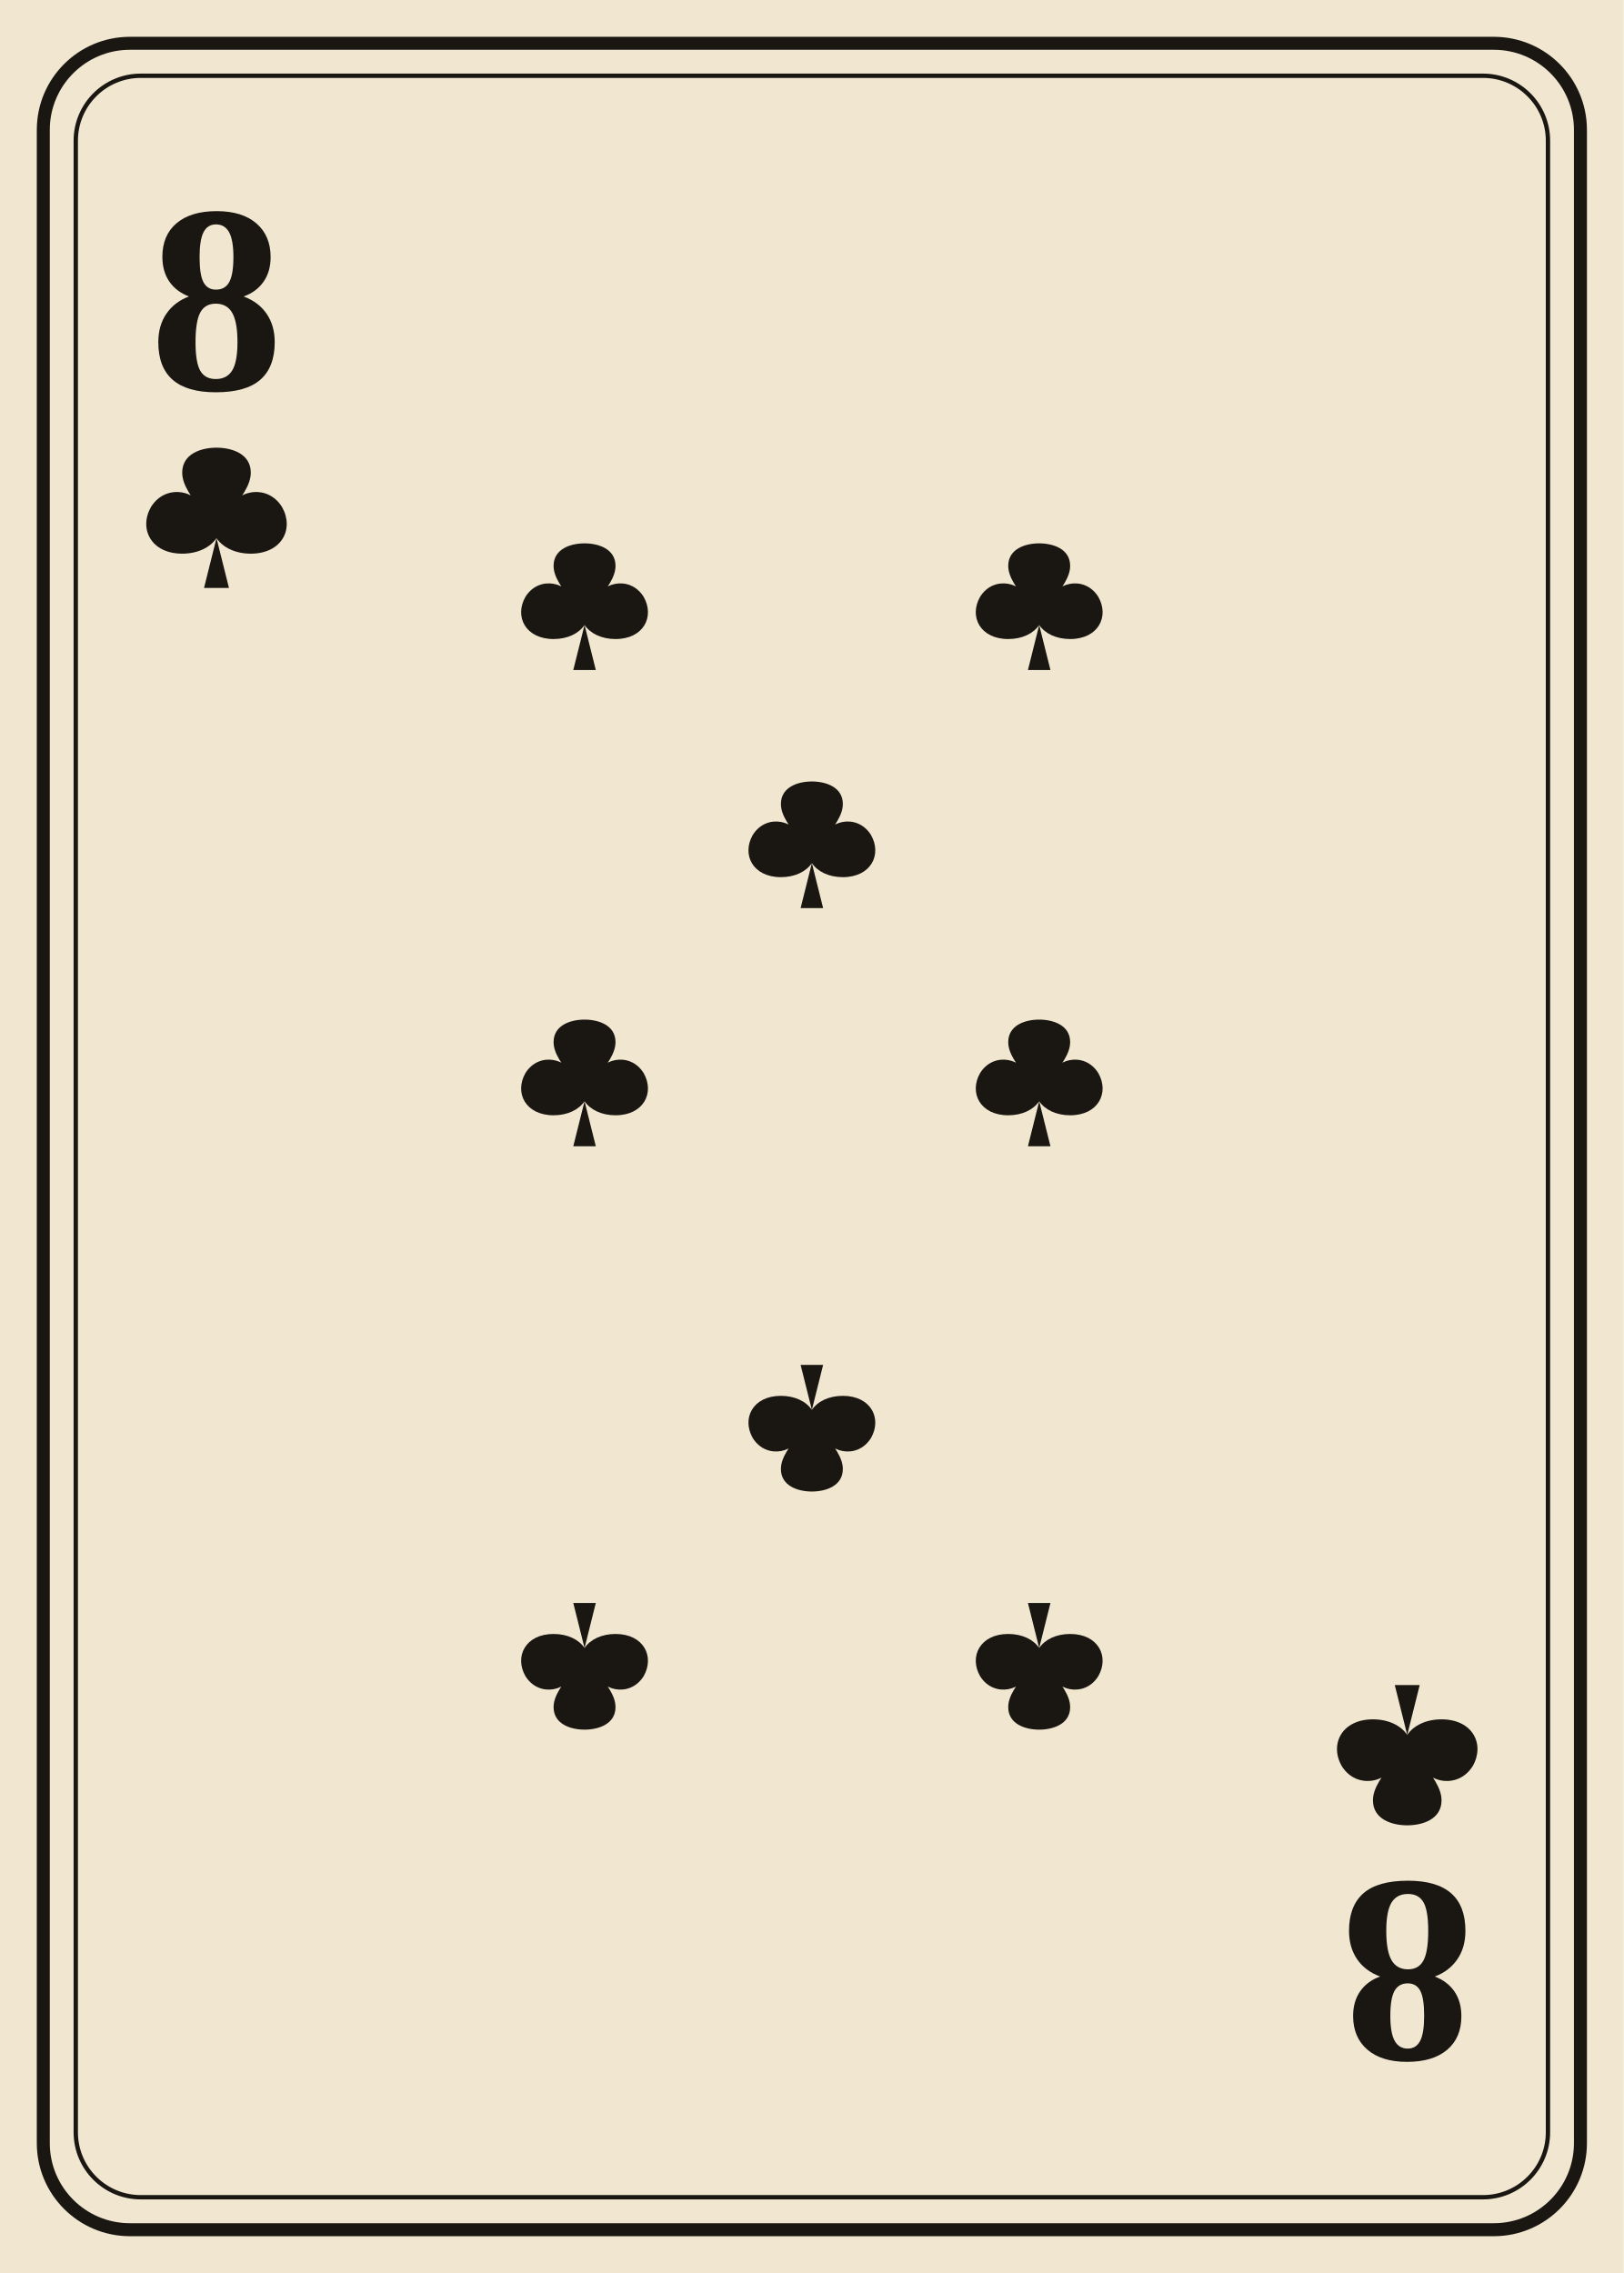
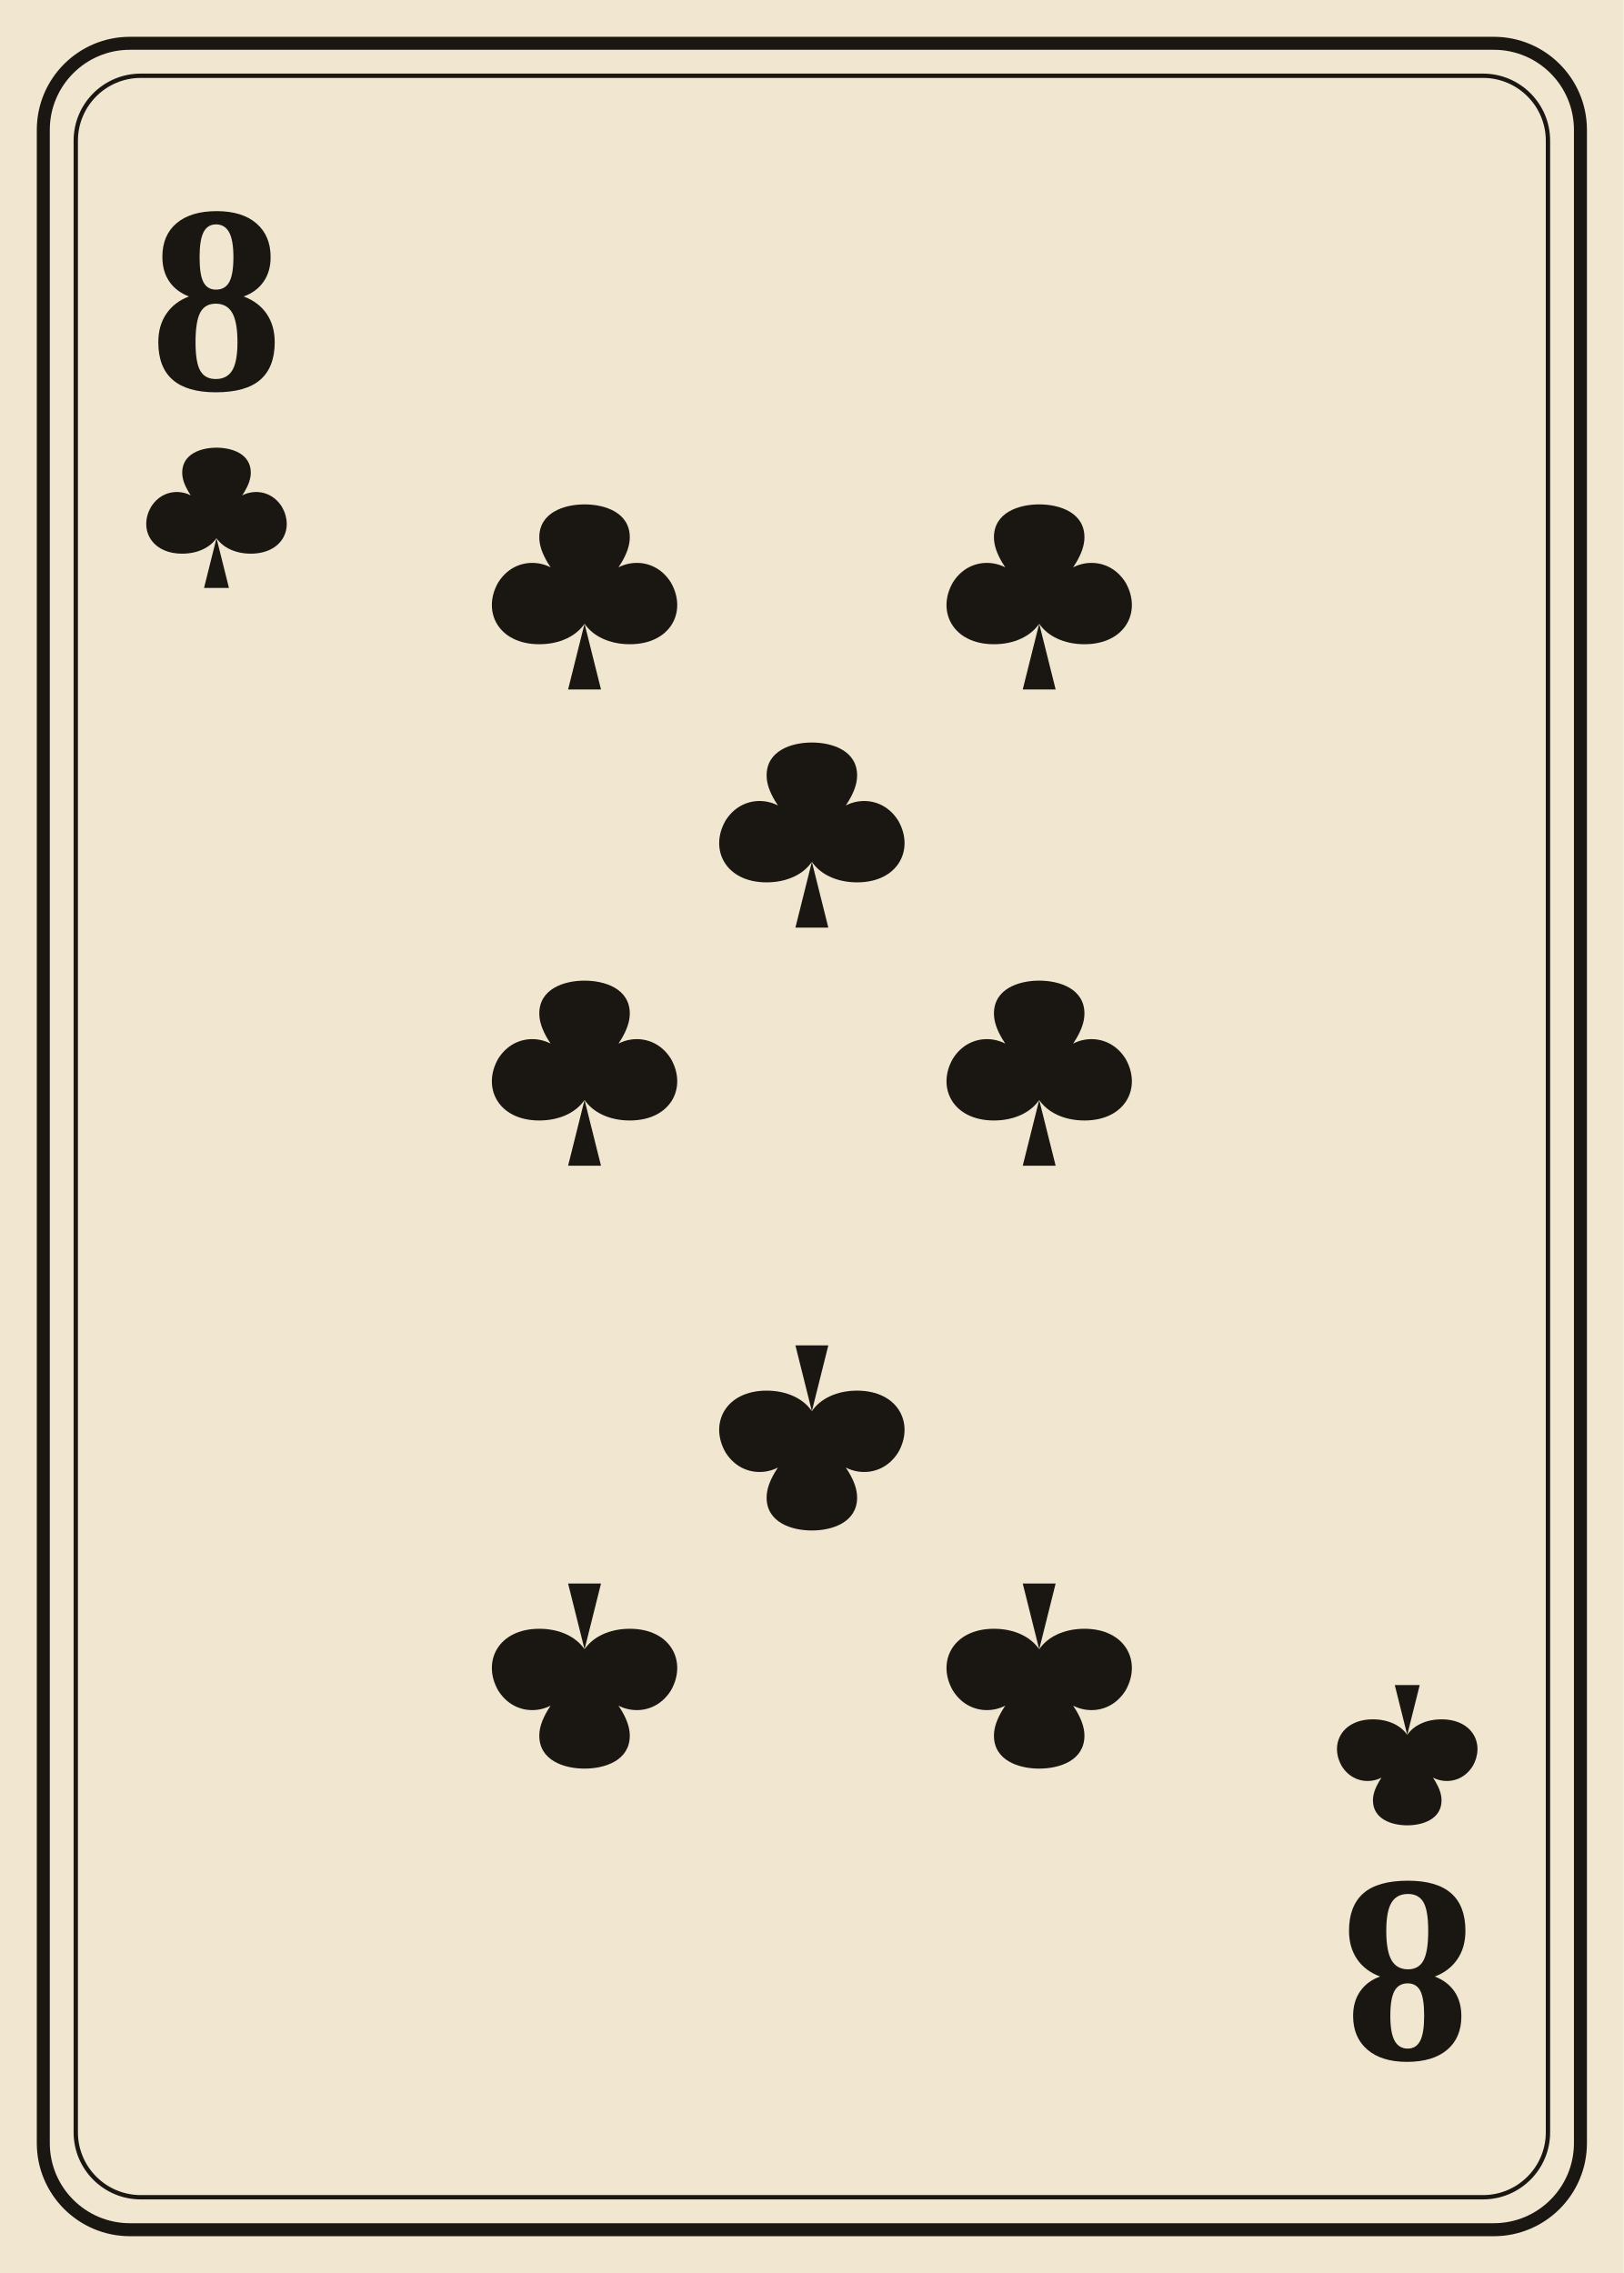
<svg xmlns="http://www.w3.org/2000/svg" viewBox="0 0 750 1050" width="750" height="1050">
  <rect width="750" height="1050" fill="#f1e7d0" />
  <rect x="20" y="20" width="710" height="1010" rx="40" ry="40" fill="none" stroke="#1a1612" stroke-width="6" />
  <rect x="35" y="35" width="680" height="980" rx="30" ry="30" fill="none" stroke="#1a1612" stroke-width="2" />
  <g font-family="Georgia, 'Times New Roman', serif" font-weight="700" fill="#1a1612">
    <text x="100" y="180" font-size="124" text-anchor="middle">8</text>
    <g transform="translate(100 250) scale(0.72)">
      <path d="M -22 8 C -42 8 -50 -8 -42 -22 C -32 -38 -10 -32 -8 -18 C -16 -28 -22 -36 -22 -44 C -22 -56 -10 -60 0 -60 C 10 -60 22 -56 22 -44 C 22 -36 16 -28 8 -18 C 10 -32 32 -38 42 -22 C 50 -8 42 8 22 8 C 12 8 4 4 0 -2 L 8 30 L -8 30 L 0 -2 C -4 4 -12 8 -22 8 Z" fill="#1a1612" />
    </g>
  </g>
  <g transform="rotate(180 375 525)">
    <g font-family="Georgia, 'Times New Roman', serif" font-weight="700" fill="#1a1612">
      <text x="100" y="180" font-size="124" text-anchor="middle">8</text>
      <g transform="translate(100 250) scale(0.72)">
        <path d="M -22 8 C -42 8 -50 -8 -42 -22 C -32 -38 -10 -32 -8 -18 C -16 -28 -22 -36 -22 -44 C -22 -56 -10 -60 0 -60 C 10 -60 22 -56 22 -44 C 22 -36 16 -28 8 -18 C 10 -32 32 -38 42 -22 C 50 -8 42 8 22 8 C 12 8 4 4 0 -2 L 8 30 L -8 30 L 0 -2 C -4 4 -12 8 -22 8 Z" fill="#1a1612" />
      </g>
    </g>
  </g>
-   <g transform="translate(270 290) rotate(0) scale(0.65)">
+   <g transform="translate(270 290) rotate(0) scale(0.95)">
    <path d="M -22 8 C -42 8 -50 -8 -42 -22 C -32 -38 -10 -32 -8 -18 C -16 -28 -22 -36 -22 -44 C -22 -56 -10 -60 0 -60 C 10 -60 22 -56 22 -44 C 22 -36 16 -28 8 -18 C 10 -32 32 -38 42 -22 C 50 -8 42 8 22 8 C 12 8 4 4 0 -2 L 8 30 L -8 30 L 0 -2 C -4 4 -12 8 -22 8 Z" fill="#1a1612" />
  </g>
-   <g transform="translate(480 290) rotate(0) scale(0.65)">
+   <g transform="translate(480 290) rotate(0) scale(0.95)">
    <path d="M -22 8 C -42 8 -50 -8 -42 -22 C -32 -38 -10 -32 -8 -18 C -16 -28 -22 -36 -22 -44 C -22 -56 -10 -60 0 -60 C 10 -60 22 -56 22 -44 C 22 -36 16 -28 8 -18 C 10 -32 32 -38 42 -22 C 50 -8 42 8 22 8 C 12 8 4 4 0 -2 L 8 30 L -8 30 L 0 -2 C -4 4 -12 8 -22 8 Z" fill="#1a1612" />
  </g>
-   <g transform="translate(375 400) rotate(0) scale(0.65)">
+   <g transform="translate(375 400) rotate(0) scale(0.95)">
    <path d="M -22 8 C -42 8 -50 -8 -42 -22 C -32 -38 -10 -32 -8 -18 C -16 -28 -22 -36 -22 -44 C -22 -56 -10 -60 0 -60 C 10 -60 22 -56 22 -44 C 22 -36 16 -28 8 -18 C 10 -32 32 -38 42 -22 C 50 -8 42 8 22 8 C 12 8 4 4 0 -2 L 8 30 L -8 30 L 0 -2 C -4 4 -12 8 -22 8 Z" fill="#1a1612" />
  </g>
-   <g transform="translate(270 510) rotate(0) scale(0.65)">
+   <g transform="translate(270 510) rotate(0) scale(0.95)">
    <path d="M -22 8 C -42 8 -50 -8 -42 -22 C -32 -38 -10 -32 -8 -18 C -16 -28 -22 -36 -22 -44 C -22 -56 -10 -60 0 -60 C 10 -60 22 -56 22 -44 C 22 -36 16 -28 8 -18 C 10 -32 32 -38 42 -22 C 50 -8 42 8 22 8 C 12 8 4 4 0 -2 L 8 30 L -8 30 L 0 -2 C -4 4 -12 8 -22 8 Z" fill="#1a1612" />
  </g>
-   <g transform="translate(480 510) rotate(0) scale(0.65)">
+   <g transform="translate(480 510) rotate(0) scale(0.95)">
    <path d="M -22 8 C -42 8 -50 -8 -42 -22 C -32 -38 -10 -32 -8 -18 C -16 -28 -22 -36 -22 -44 C -22 -56 -10 -60 0 -60 C 10 -60 22 -56 22 -44 C 22 -36 16 -28 8 -18 C 10 -32 32 -38 42 -22 C 50 -8 42 8 22 8 C 12 8 4 4 0 -2 L 8 30 L -8 30 L 0 -2 C -4 4 -12 8 -22 8 Z" fill="#1a1612" />
  </g>
-   <g transform="translate(375 650) rotate(180) scale(0.65)">
+   <g transform="translate(375 650) rotate(180) scale(0.95)">
    <path d="M -22 8 C -42 8 -50 -8 -42 -22 C -32 -38 -10 -32 -8 -18 C -16 -28 -22 -36 -22 -44 C -22 -56 -10 -60 0 -60 C 10 -60 22 -56 22 -44 C 22 -36 16 -28 8 -18 C 10 -32 32 -38 42 -22 C 50 -8 42 8 22 8 C 12 8 4 4 0 -2 L 8 30 L -8 30 L 0 -2 C -4 4 -12 8 -22 8 Z" fill="#1a1612" />
  </g>
-   <g transform="translate(270 760) rotate(180) scale(0.65)">
+   <g transform="translate(270 760) rotate(180) scale(0.95)">
    <path d="M -22 8 C -42 8 -50 -8 -42 -22 C -32 -38 -10 -32 -8 -18 C -16 -28 -22 -36 -22 -44 C -22 -56 -10 -60 0 -60 C 10 -60 22 -56 22 -44 C 22 -36 16 -28 8 -18 C 10 -32 32 -38 42 -22 C 50 -8 42 8 22 8 C 12 8 4 4 0 -2 L 8 30 L -8 30 L 0 -2 C -4 4 -12 8 -22 8 Z" fill="#1a1612" />
  </g>
-   <g transform="translate(480 760) rotate(180) scale(0.65)">
+   <g transform="translate(480 760) rotate(180) scale(0.95)">
    <path d="M -22 8 C -42 8 -50 -8 -42 -22 C -32 -38 -10 -32 -8 -18 C -16 -28 -22 -36 -22 -44 C -22 -56 -10 -60 0 -60 C 10 -60 22 -56 22 -44 C 22 -36 16 -28 8 -18 C 10 -32 32 -38 42 -22 C 50 -8 42 8 22 8 C 12 8 4 4 0 -2 L 8 30 L -8 30 L 0 -2 C -4 4 -12 8 -22 8 Z" fill="#1a1612" />
  </g>
</svg>
